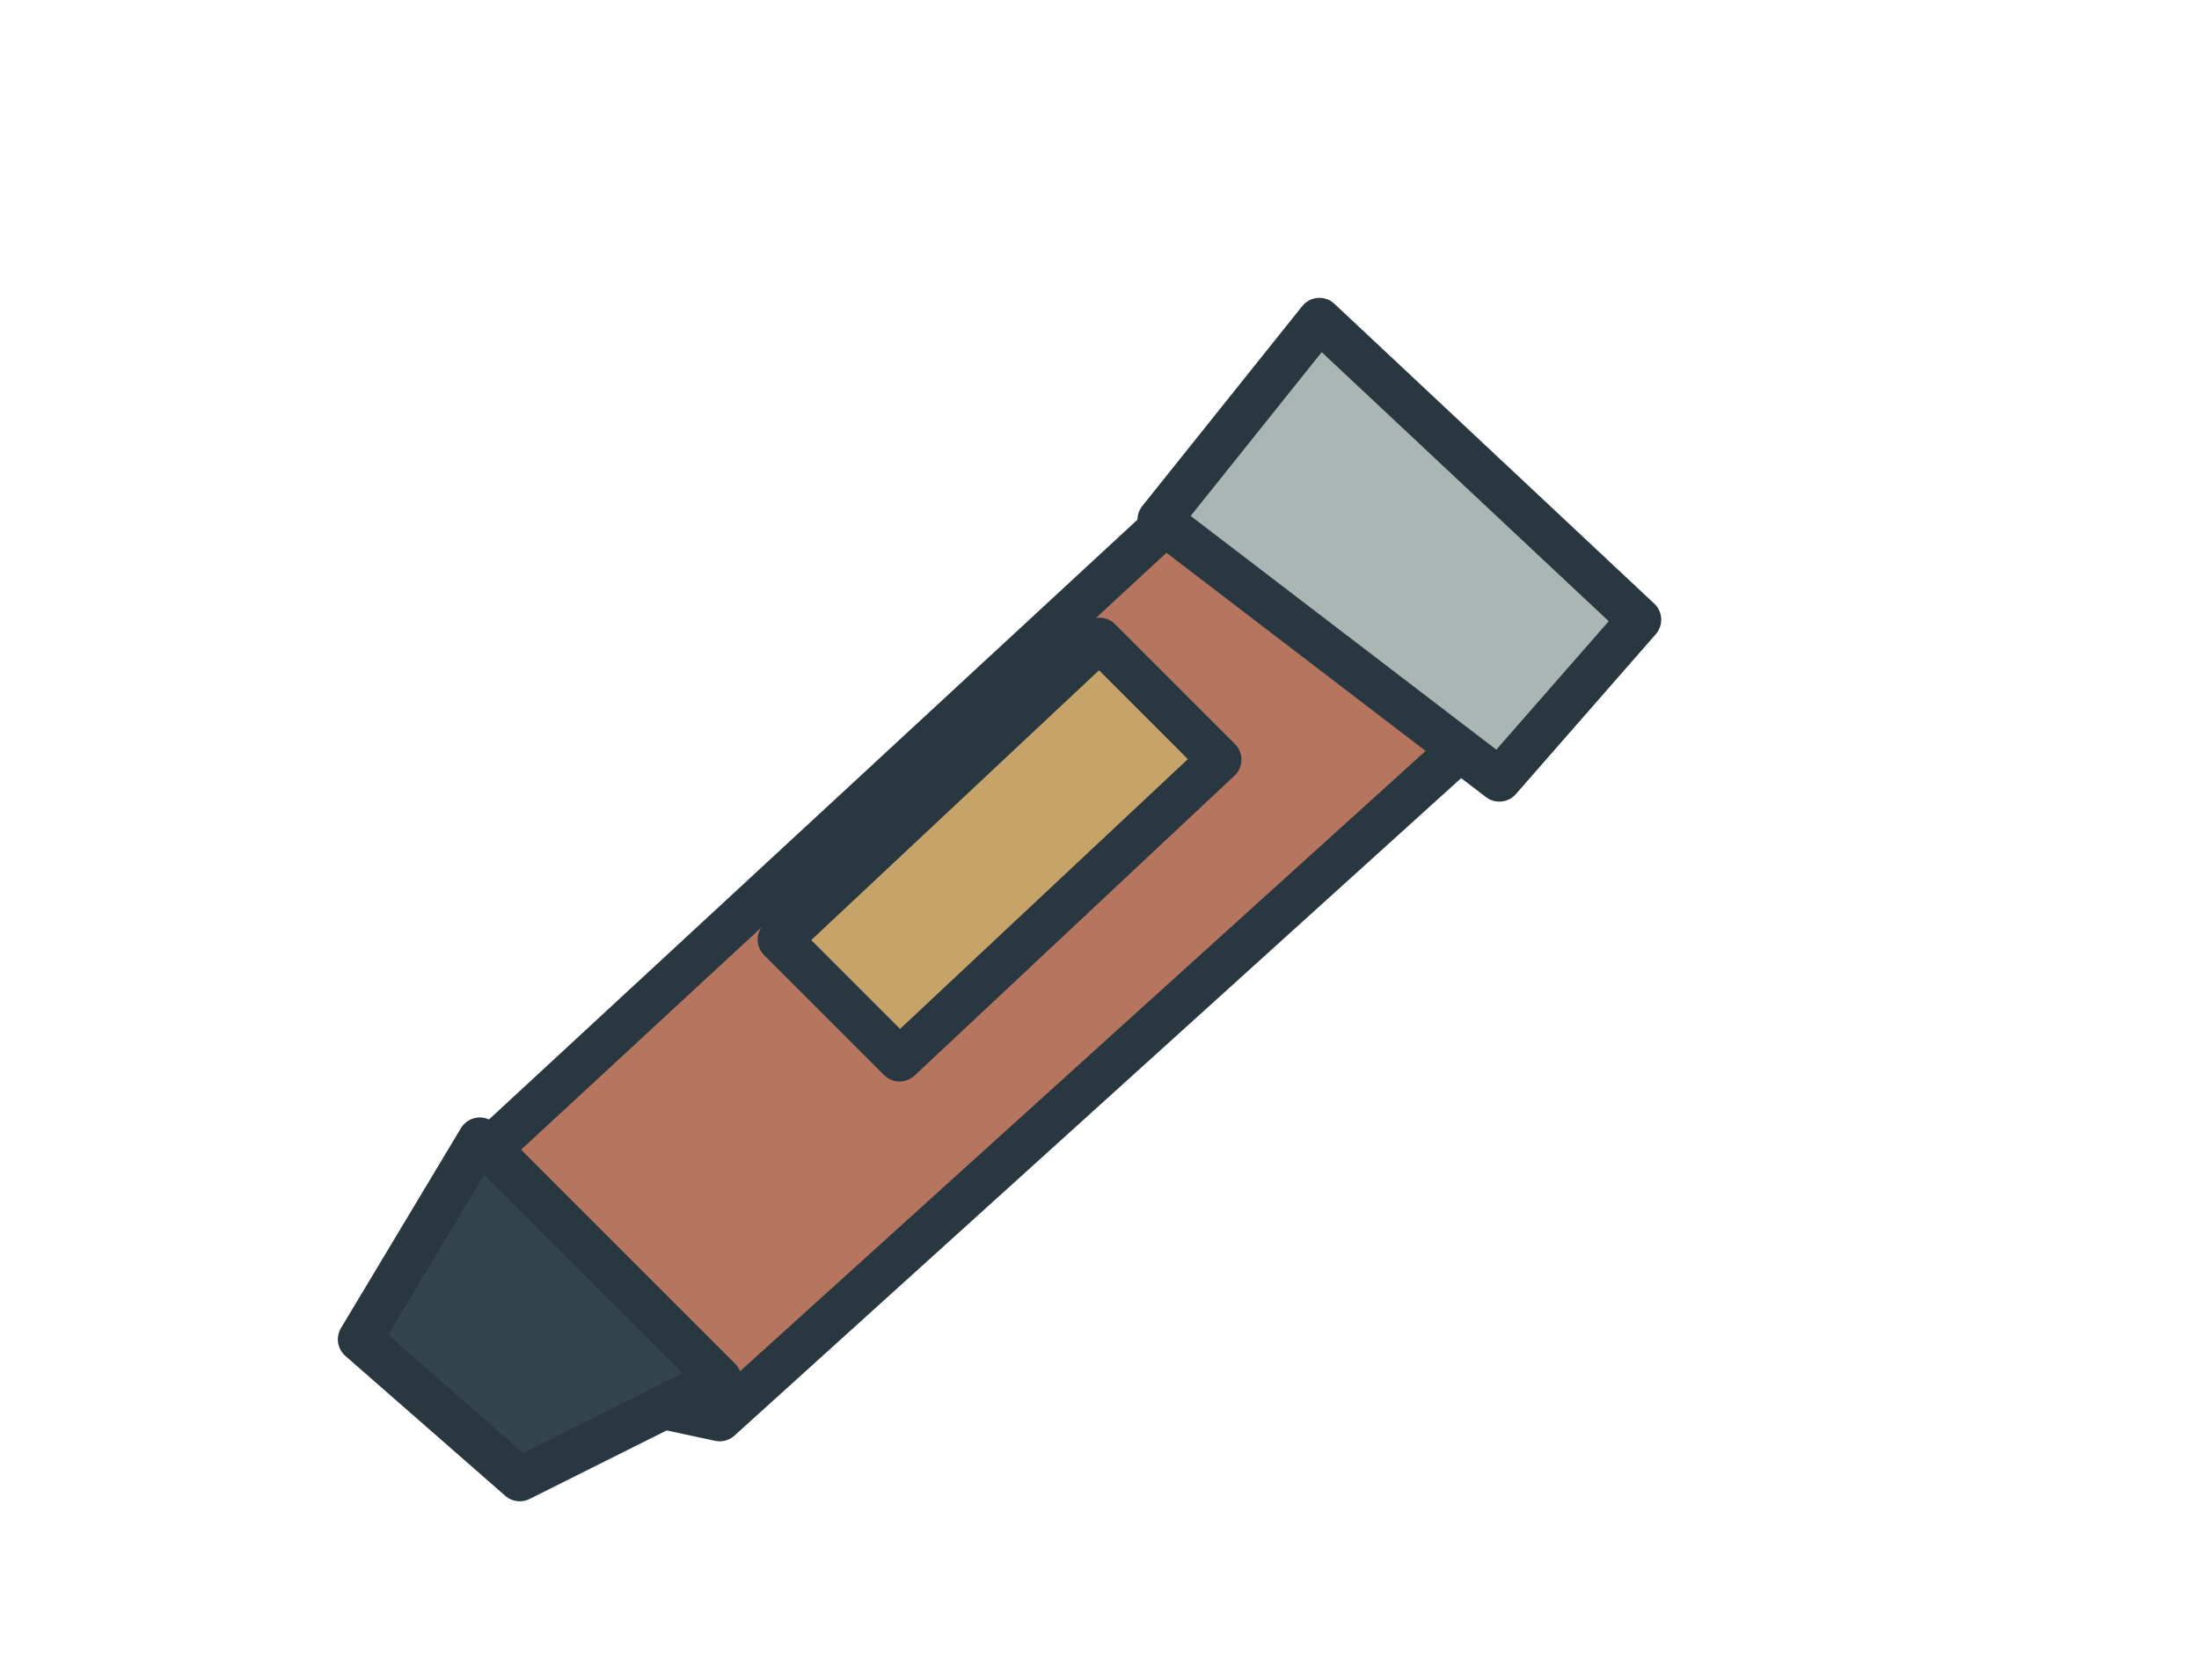
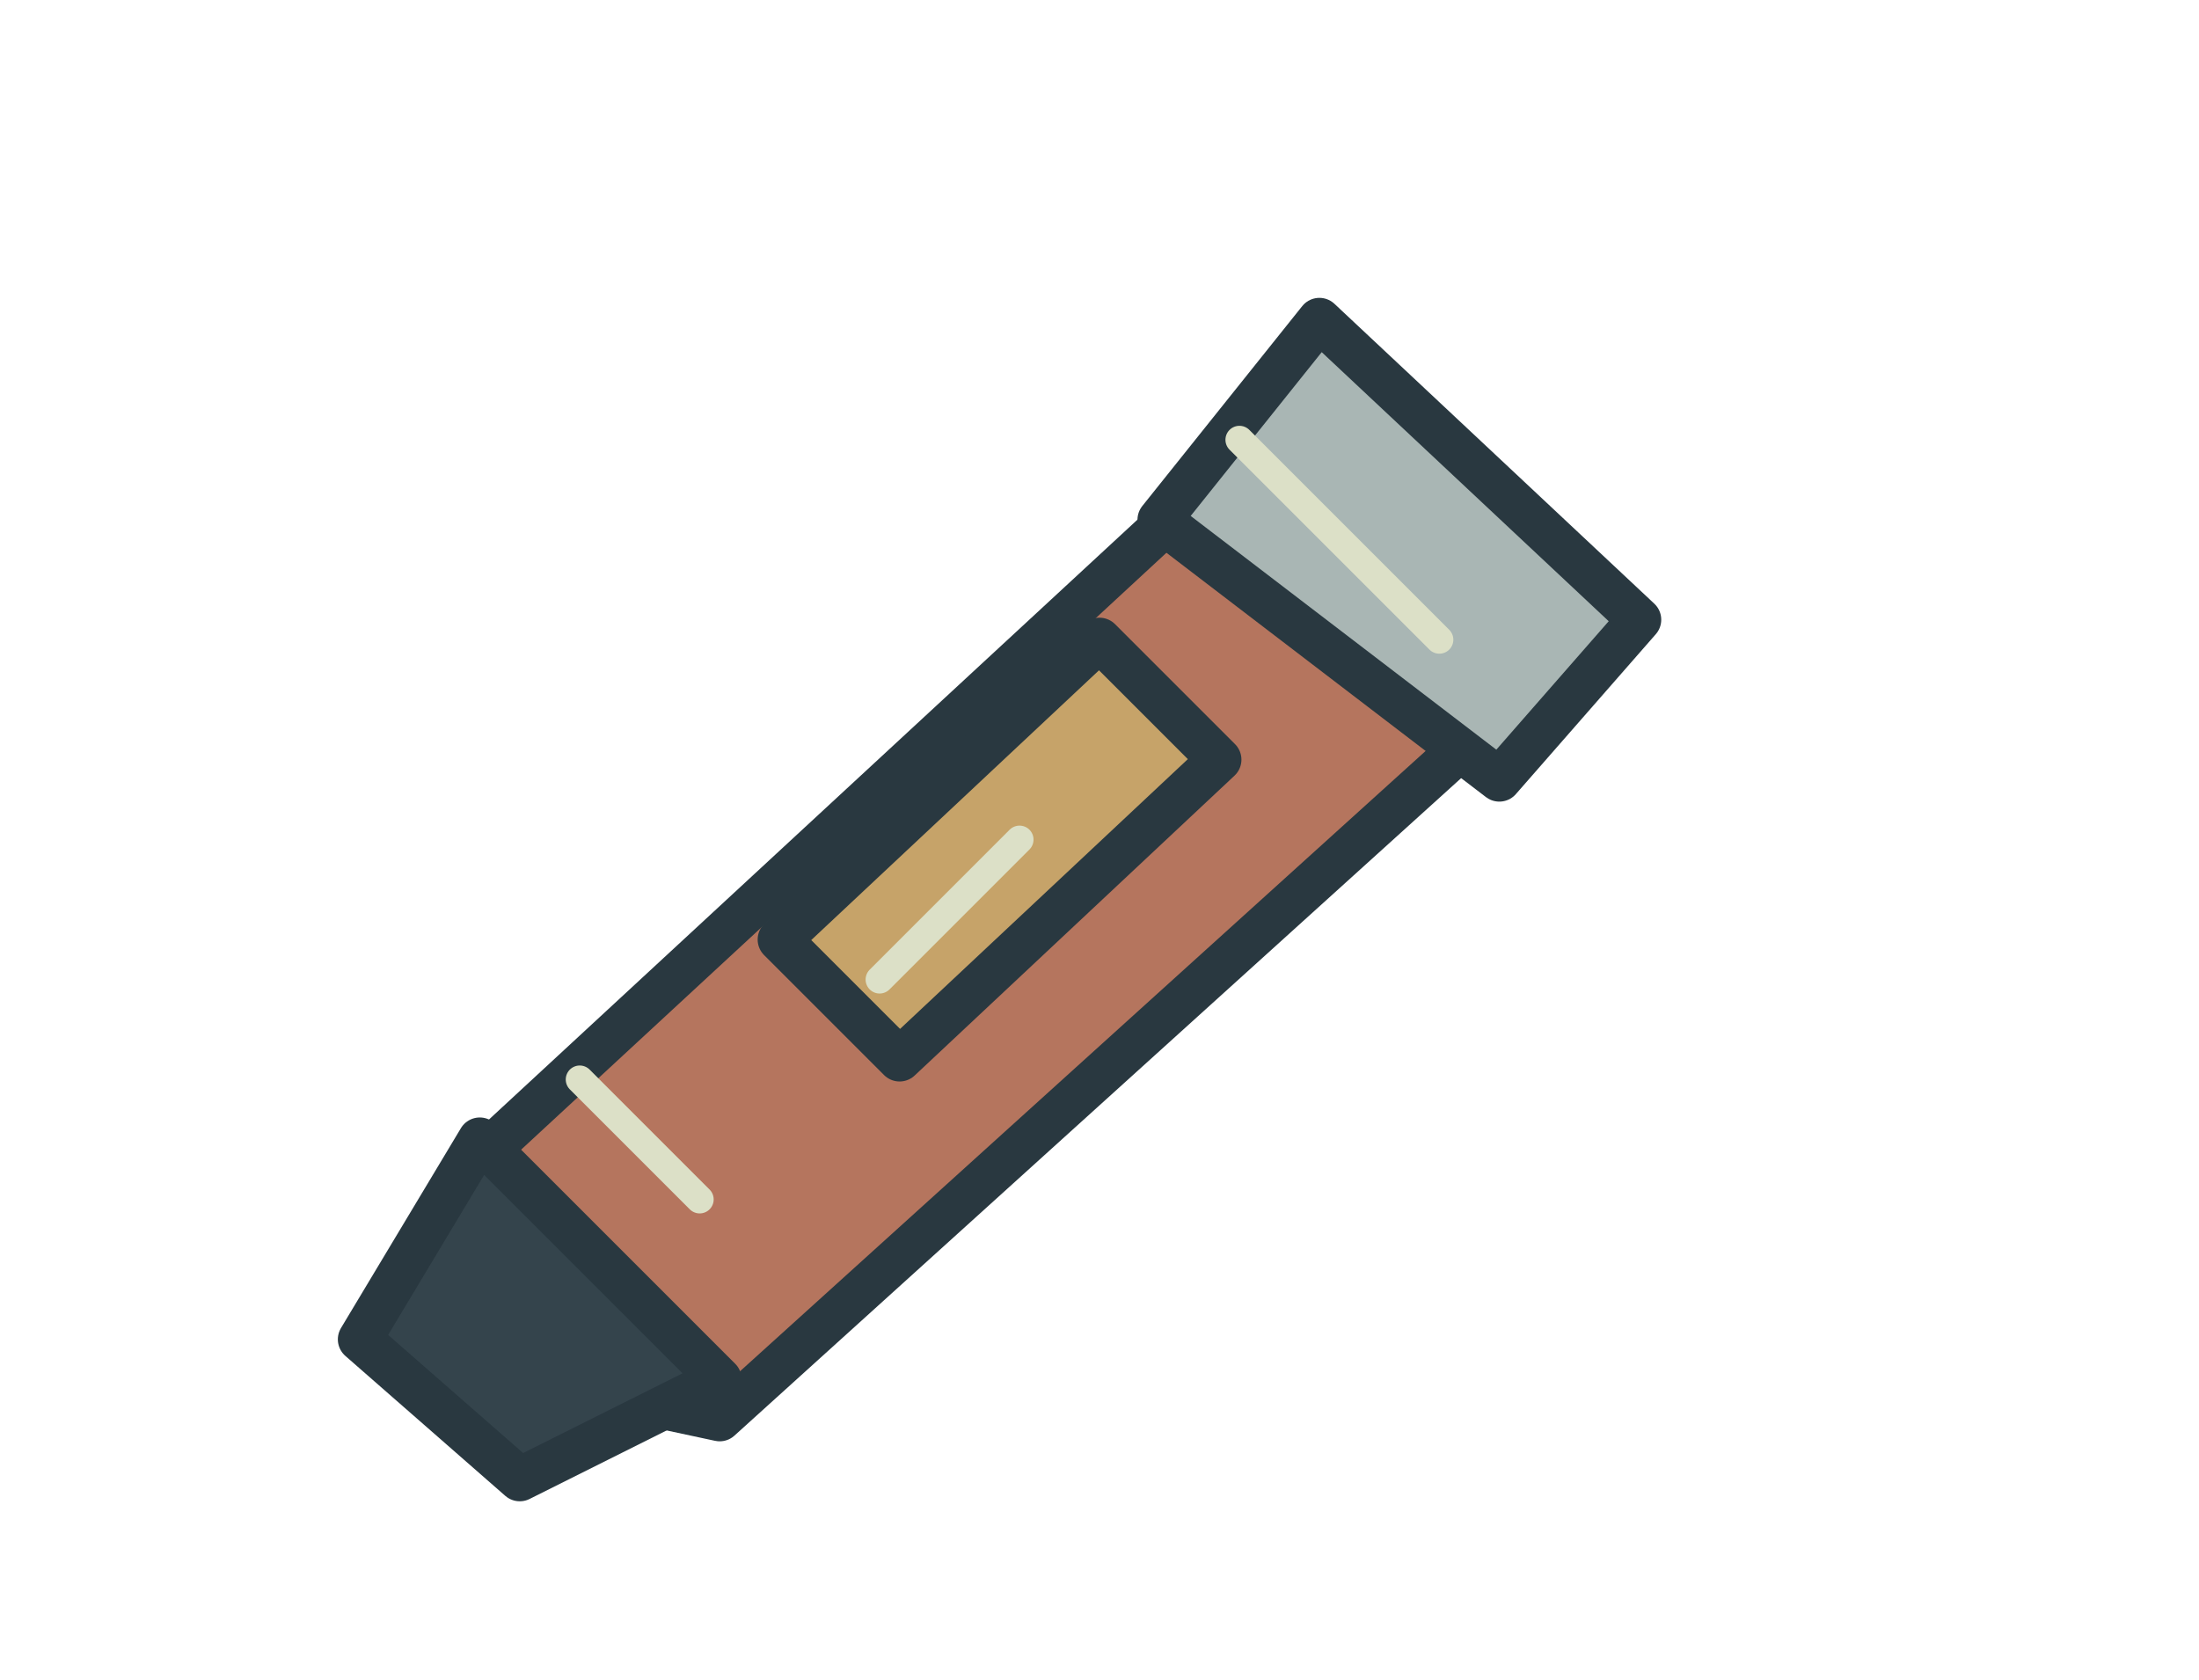
<svg xmlns="http://www.w3.org/2000/svg" viewBox="0 0 110 84">
  <g stroke="#293840" stroke-width="2.2" stroke-linecap="round" stroke-linejoin="round">
    <path d="M25 57l40-37 13 13-42 38-14-3Z" fill="#b5755e" />
    <path d="M58 26l8-10 16 15-7 8Z" fill="#a9b6b4" />
    <path d="M24 57l12 12-10 5-8-7Z" fill="#34444c" />
    <path d="M39 47l16-15 6 6-16 15Z" fill="#c6a369" />
+     <path d="M62 22l10 10M44 49l7-7M29 54l6 6" fill="none" stroke="#dce0c7" stroke-width="1.4" />
  </g>
</svg>
